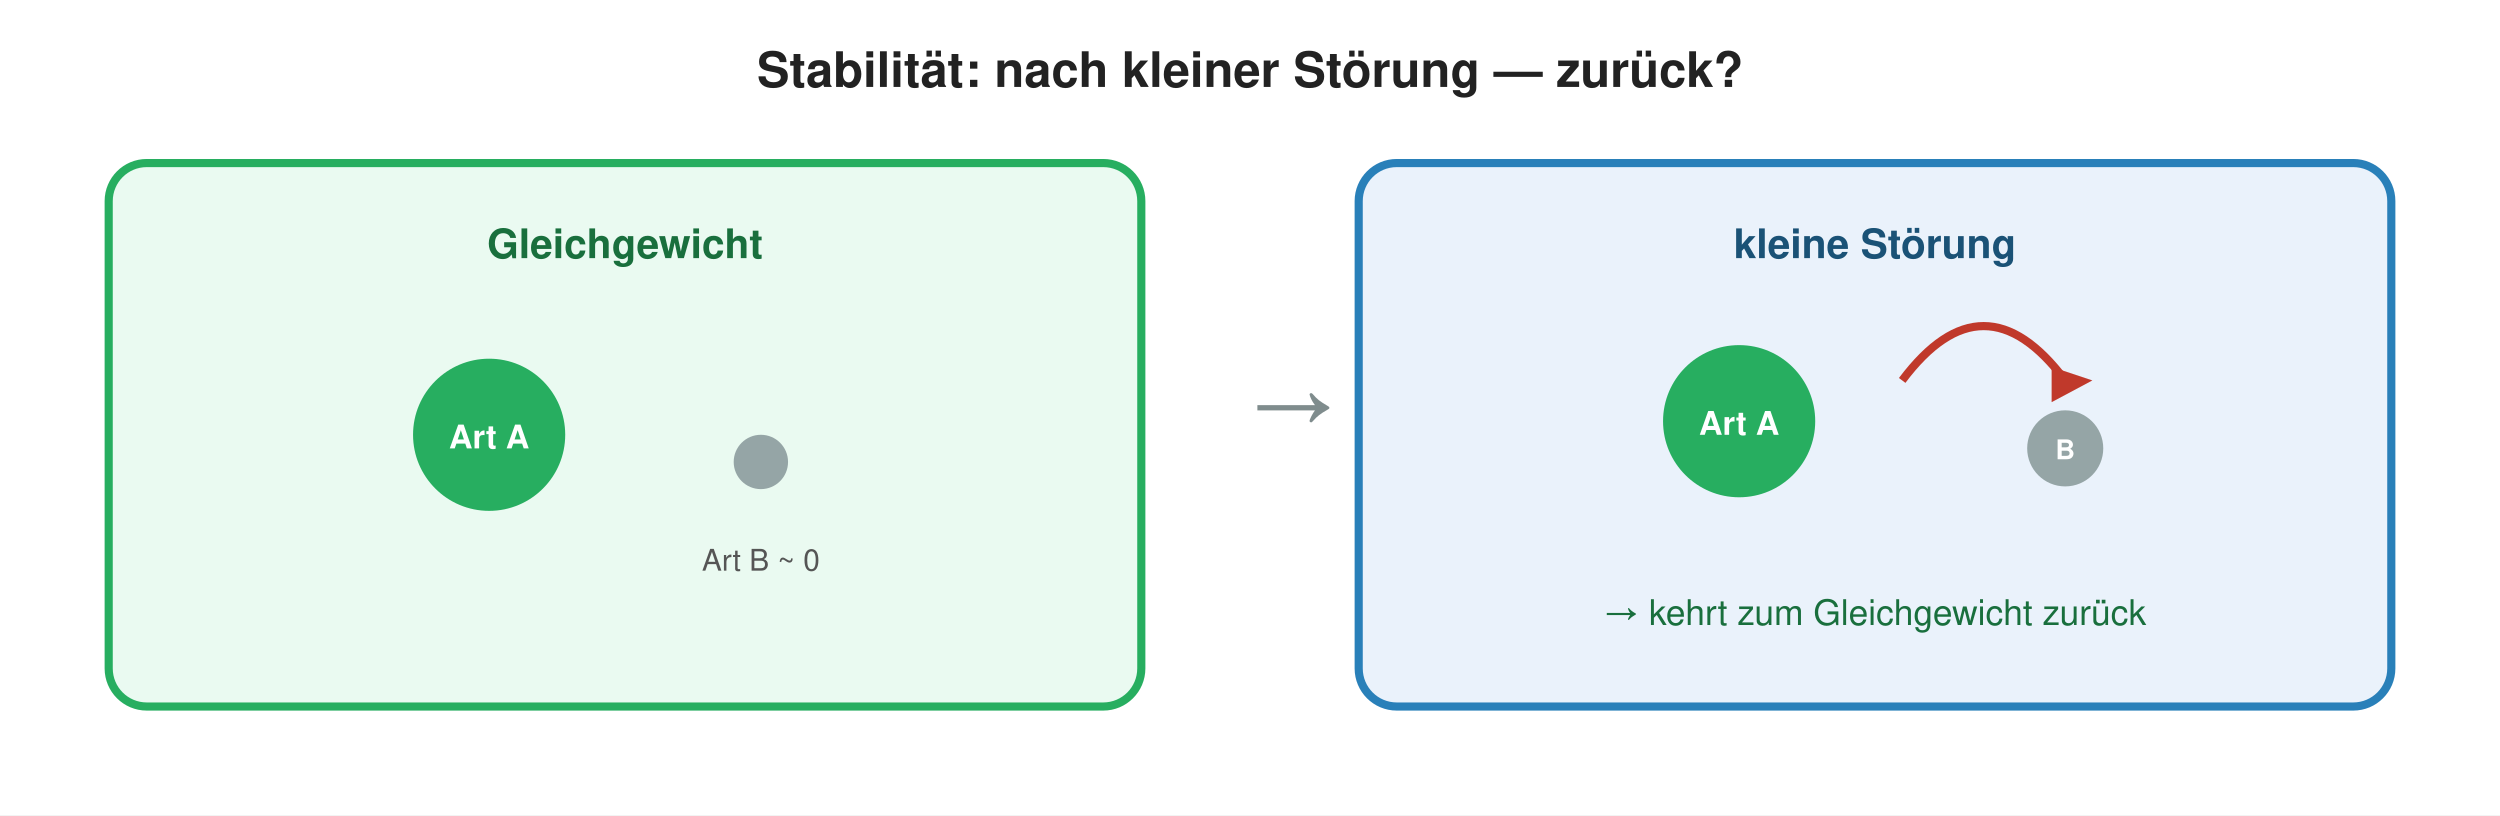
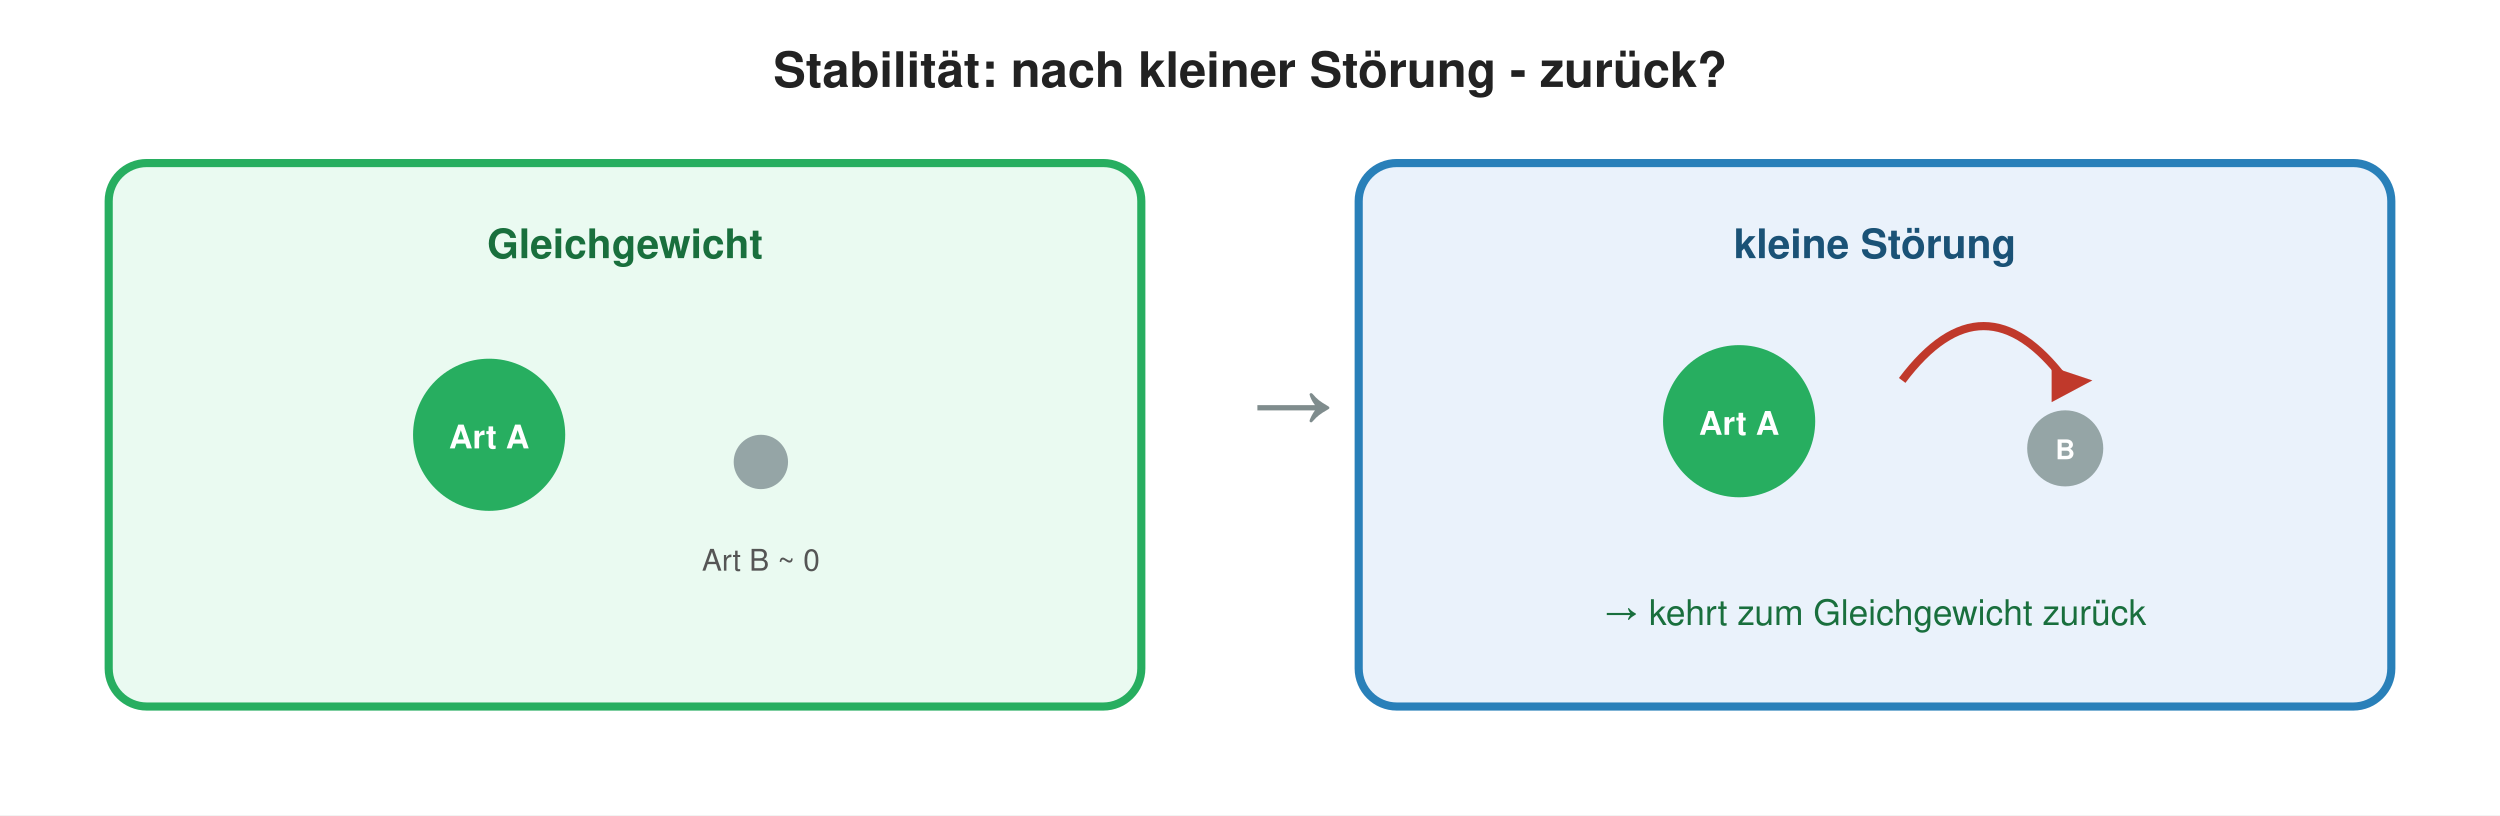
<svg xmlns="http://www.w3.org/2000/svg" width="920" height="300" viewBox="0 0 920 300">
  <rect width="920" height="300" fill="white" />
-   <text x="460" y="32" text-anchor="middle" font-family="Helvetica, Arial, sans-serif" font-size="18" font-weight="bold" fill="#222">Stabilität: nach kleiner Störung — zurück?</text>
+   <text x="460" y="32" text-anchor="middle" font-family="Helvetica, Arial, sans-serif" font-size="18" font-weight="bold" fill="#222">Stabilität: nach kleiner Störung - zurück?</text>
  <rect x="40" y="60" width="380" height="200" rx="14" fill="#eafaf1" stroke="#27ae60" stroke-width="3" />
  <text x="230" y="95" text-anchor="middle" font-family="Helvetica, Arial, sans-serif" font-size="15" font-weight="bold" fill="#196f3d">Gleichgewicht</text>
  <circle cx="180" cy="160" r="28" fill="#27ae60" />
  <text x="180" y="165" text-anchor="middle" font-family="Helvetica, Arial, sans-serif" font-size="12" fill="white" font-weight="bold">Art A</text>
  <circle cx="280" cy="170" r="10" fill="#95a5a6" />
  <text x="280" y="210" text-anchor="middle" font-family="Helvetica, Arial, sans-serif" font-size="11" fill="#555">Art B ~ 0</text>
  <text x="460" y="160" font-family="Helvetica, Arial, sans-serif" font-size="32" fill="#7f8c8d">→</text>
  <rect x="500" y="60" width="380" height="200" rx="14" fill="#eaf2fb" stroke="#2980b9" stroke-width="3" />
  <text x="690" y="95" text-anchor="middle" font-family="Helvetica, Arial, sans-serif" font-size="15" font-weight="bold" fill="#1a5276">kleine Störung</text>
  <circle cx="640" cy="155" r="28" fill="#27ae60" />
  <text x="640" y="160" text-anchor="middle" font-family="Helvetica, Arial, sans-serif" font-size="12" fill="white" font-weight="bold">Art A</text>
  <path d="M700 140 Q730 100 760 140" fill="none" stroke="#c0392b" stroke-width="3" />
  <polygon points="755,135 770,140 755,148" fill="#c0392b" />
  <circle cx="760" cy="165" r="14" fill="#95a5a6" />
  <text x="760" y="169" text-anchor="middle" font-family="Helvetica, Arial, sans-serif" font-size="10" fill="white" font-weight="bold">B</text>
  <text x="690" y="230" text-anchor="middle" font-family="Helvetica, Arial, sans-serif" font-size="13" fill="#196f3d">→ kehrt zum Gleichgewicht zurück</text>
</svg>
